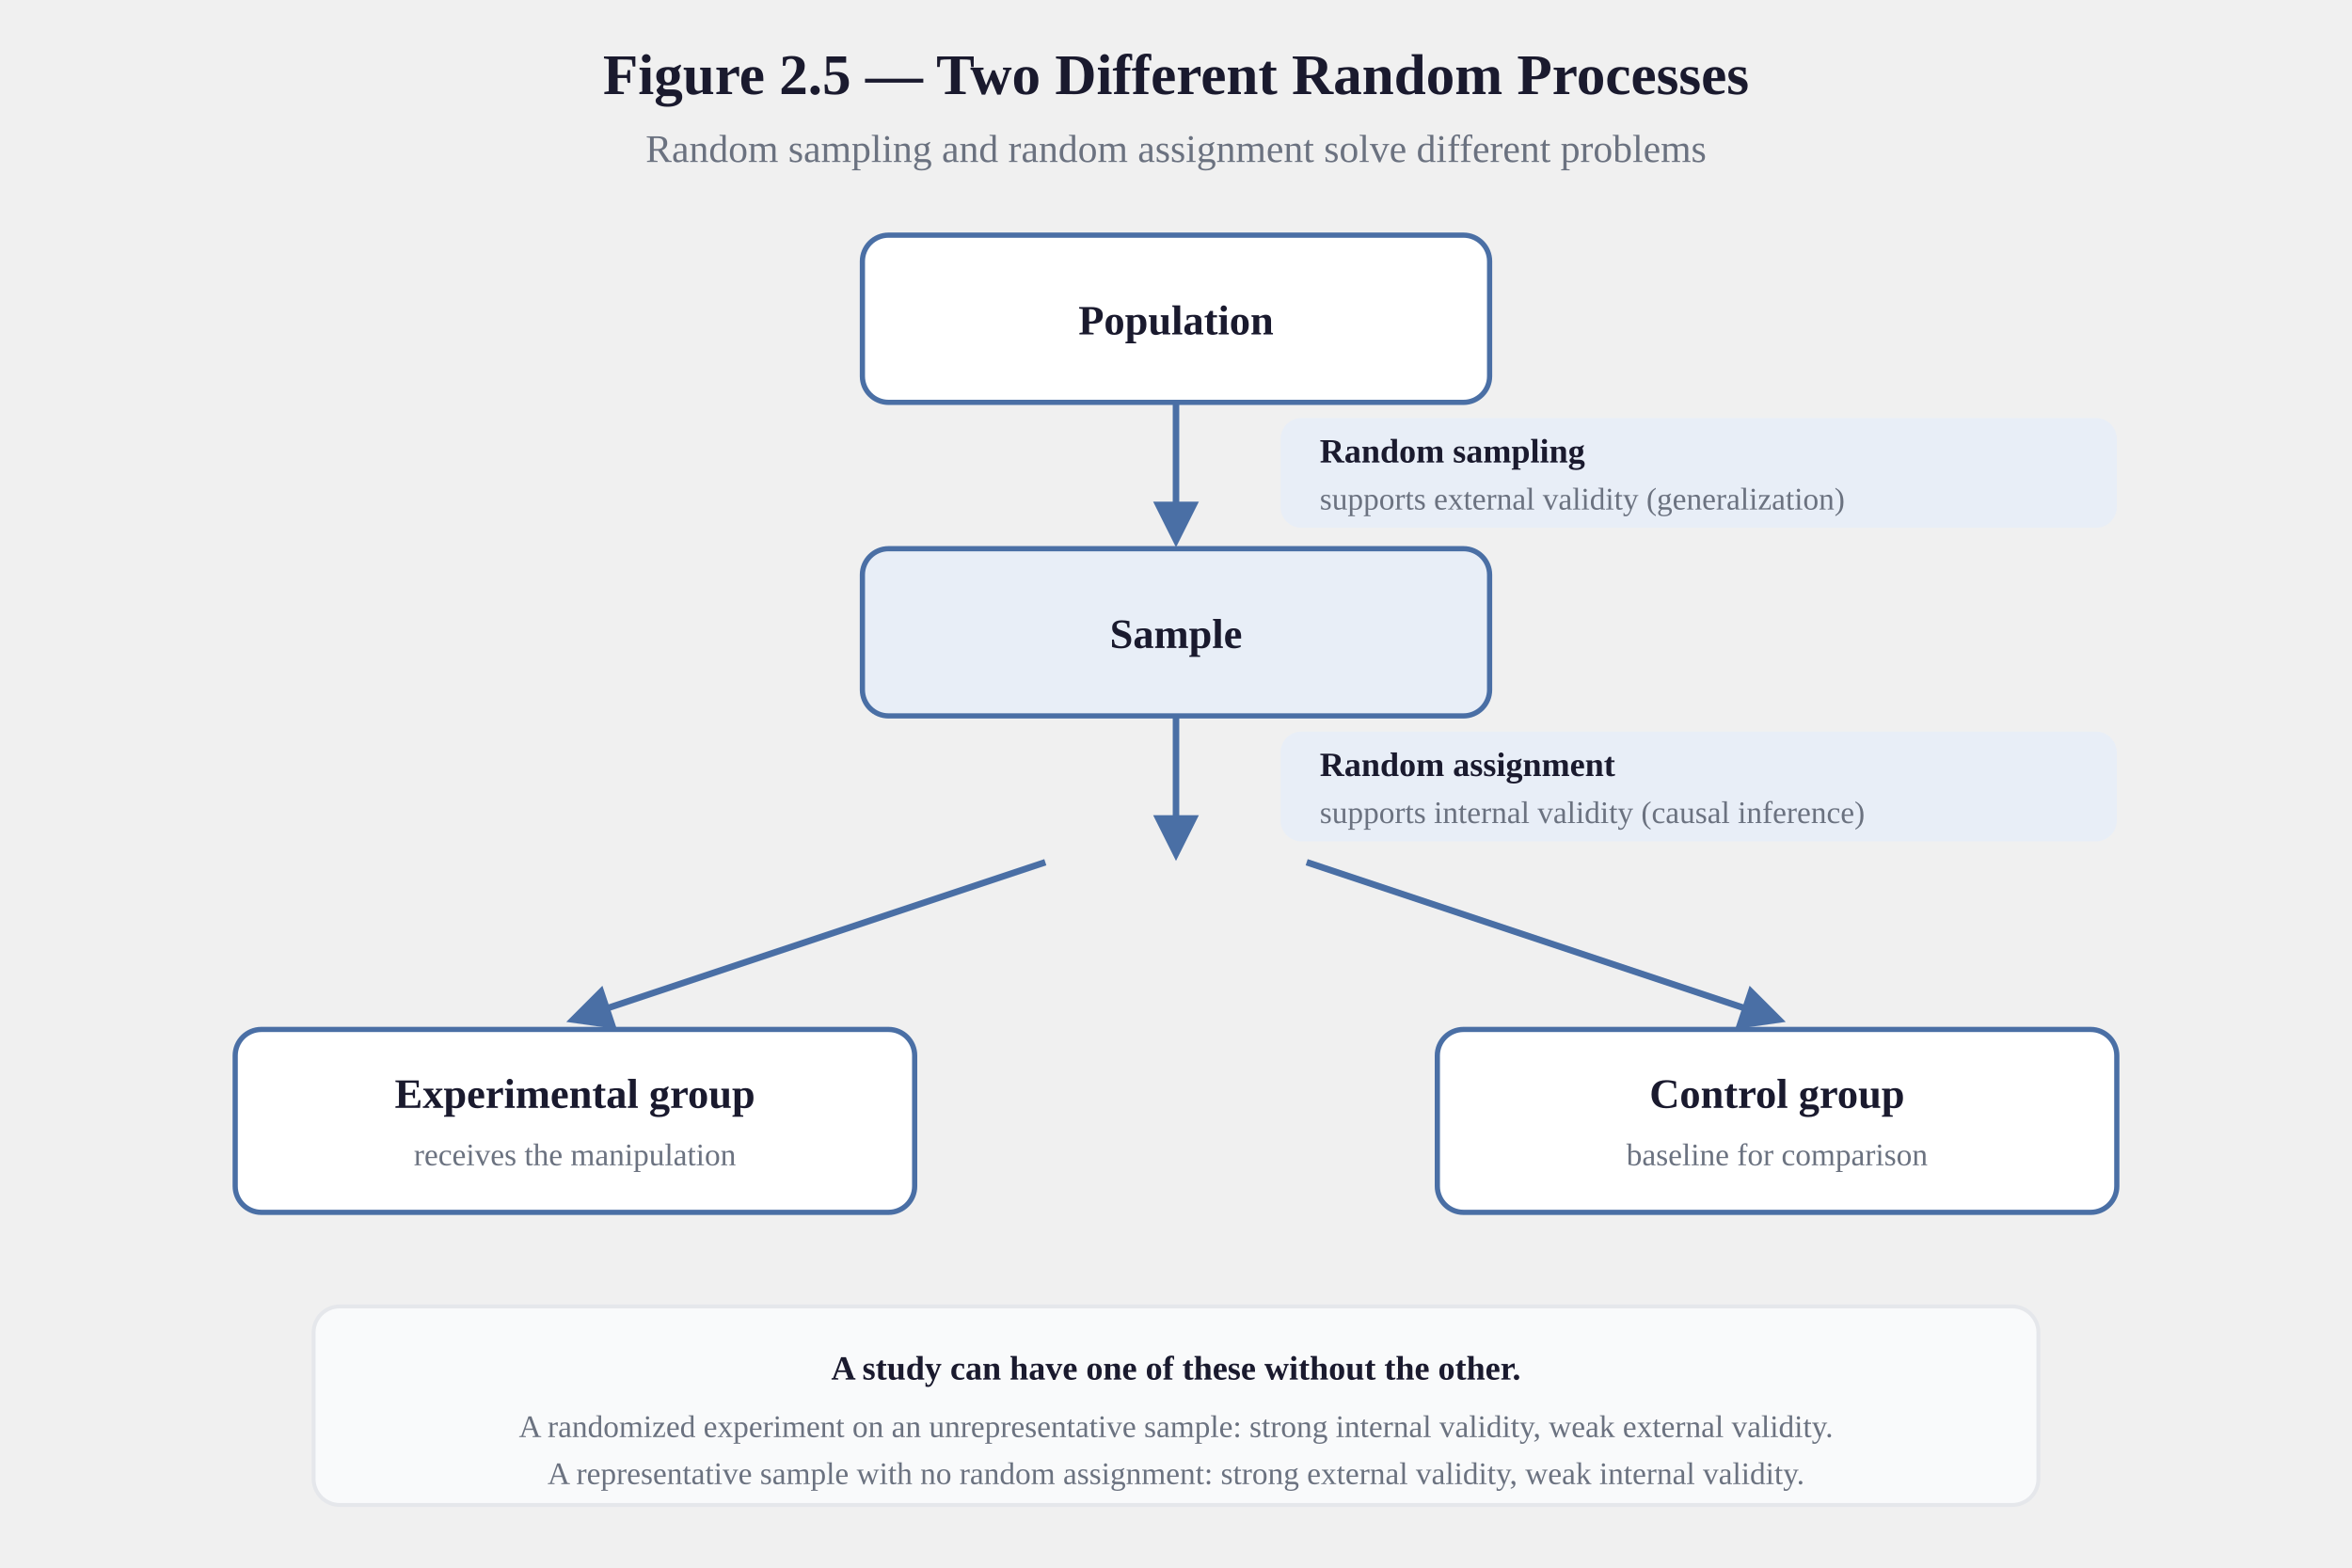
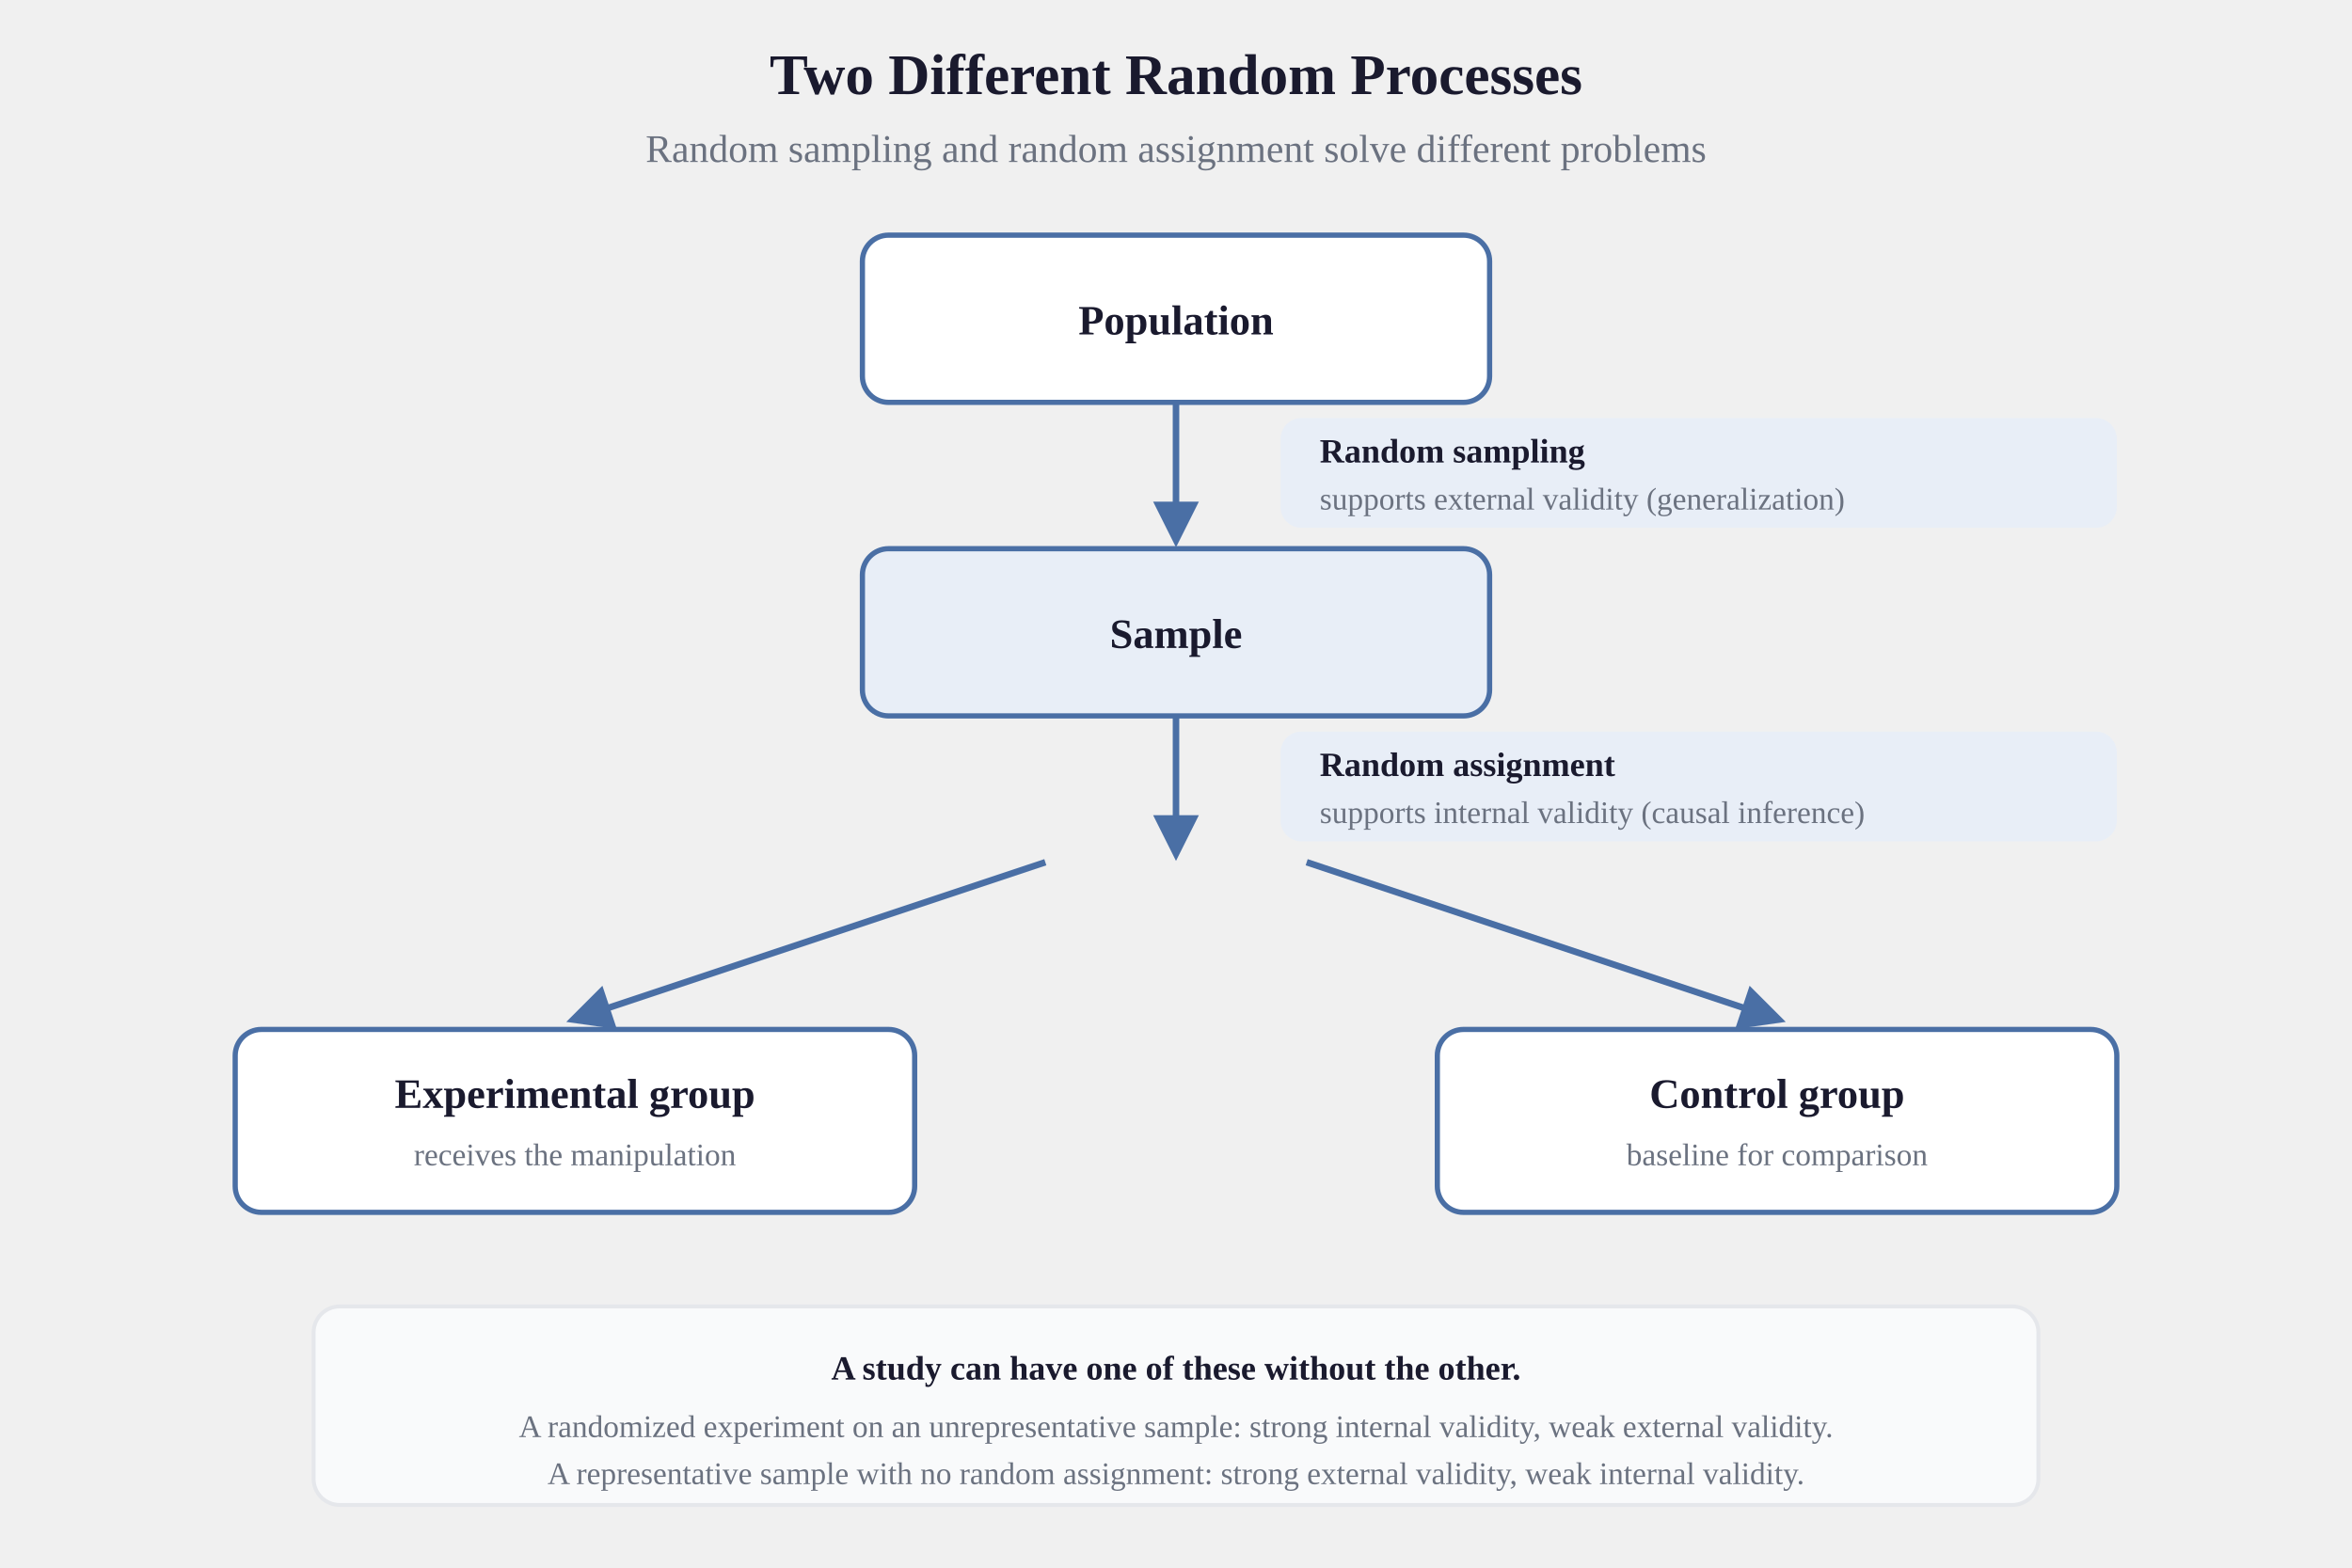
<svg xmlns="http://www.w3.org/2000/svg" viewBox="0 0 900 600" font-family="Georgia, 'Times New Roman', serif">
  <defs>
    <marker id="arrow5" viewBox="0 0 10 10" refX="8" refY="5" markerWidth="7" markerHeight="7" orient="auto-start-reverse">
      <path d="M0,0 L10,5 L0,10 z" fill="#4a6fa5" />
    </marker>
  </defs>
-   <text x="450" y="36" text-anchor="middle" font-size="22" font-weight="bold" fill="#1a1a2e">Figure 2.5 — Two Different Random Processes</text>
+   <text x="450" y="36" text-anchor="middle" font-size="22" font-weight="bold" fill="#1a1a2e">Two Different Random Processes</text>
  <text x="450" y="62" text-anchor="middle" font-size="15" fill="#6b7280">Random sampling and random assignment solve different problems</text>
  <rect x="330" y="90" width="240" height="64" rx="10" fill="#ffffff" stroke="#4a6fa5" stroke-width="2" />
  <text x="450" y="128" text-anchor="middle" font-size="16" font-weight="bold" fill="#1a1a2e">Population</text>
  <line x1="450" y1="154" x2="450" y2="206" stroke="#4a6fa5" stroke-width="2.5" marker-end="url(#arrow5)" />
  <rect x="490" y="160" width="320" height="42" rx="8" fill="#e8eef7" />
  <text x="505" y="177" font-size="13" font-weight="bold" fill="#1a1a2e">Random sampling</text>
  <text x="505" y="195" font-size="12" fill="#6b7280">supports external validity (generalization)</text>
  <rect x="330" y="210" width="240" height="64" rx="10" fill="#e8eef7" stroke="#4a6fa5" stroke-width="2" />
  <text x="450" y="248" text-anchor="middle" font-size="16" font-weight="bold" fill="#1a1a2e">Sample</text>
  <line x1="450" y1="274" x2="450" y2="326" stroke="#4a6fa5" stroke-width="2.5" marker-end="url(#arrow5)" />
  <rect x="490" y="280" width="320" height="42" rx="8" fill="#e8eef7" />
  <text x="505" y="297" font-size="13" font-weight="bold" fill="#1a1a2e">Random assignment</text>
  <text x="505" y="315" font-size="12" fill="#6b7280">supports internal validity (causal inference)</text>
  <line x1="400" y1="330" x2="220" y2="390" stroke="#4a6fa5" stroke-width="2.5" marker-end="url(#arrow5)" />
  <line x1="500" y1="330" x2="680" y2="390" stroke="#4a6fa5" stroke-width="2.5" marker-end="url(#arrow5)" />
  <rect x="90" y="394" width="260" height="70" rx="10" fill="#ffffff" stroke="#4a6fa5" stroke-width="2" />
  <text x="220" y="424" text-anchor="middle" font-size="16" font-weight="bold" fill="#1a1a2e">Experimental group</text>
  <text x="220" y="446" text-anchor="middle" font-size="12" fill="#6b7280">receives the manipulation</text>
  <rect x="550" y="394" width="260" height="70" rx="10" fill="#ffffff" stroke="#4a6fa5" stroke-width="2" />
  <text x="680" y="424" text-anchor="middle" font-size="16" font-weight="bold" fill="#1a1a2e">Control group</text>
  <text x="680" y="446" text-anchor="middle" font-size="12" fill="#6b7280">baseline for comparison</text>
  <rect x="120" y="500" width="660" height="76" rx="10" fill="#f9fafb" stroke="#e5e7eb" stroke-width="1.5" />
  <text x="450" y="528" text-anchor="middle" font-size="13" fill="#1a1a2e" font-weight="bold">A study can have one of these without the other.</text>
  <text x="450" y="550" text-anchor="middle" font-size="12" fill="#6b7280">A randomized experiment on an unrepresentative sample: strong internal validity, weak external validity.</text>
  <text x="450" y="568" text-anchor="middle" font-size="12" fill="#6b7280">A representative sample with no random assignment: strong external validity, weak internal validity.</text>
</svg>
